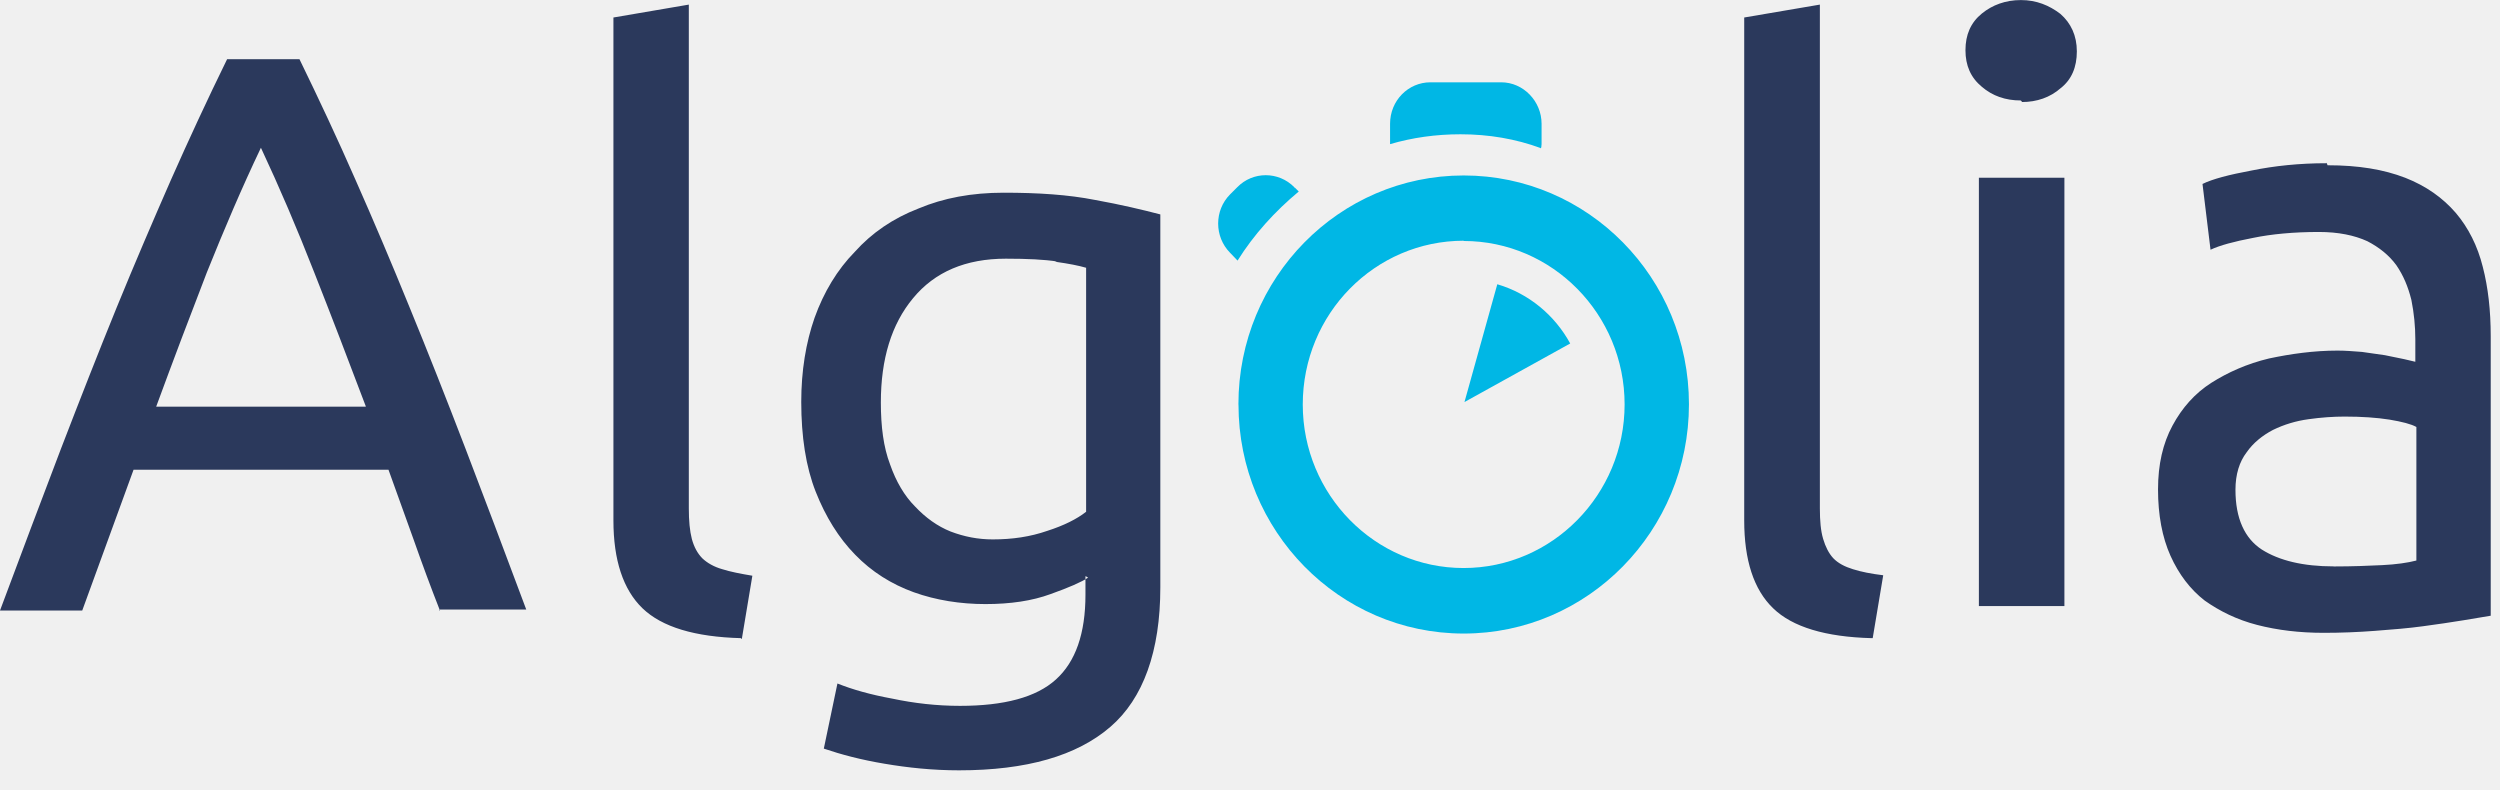
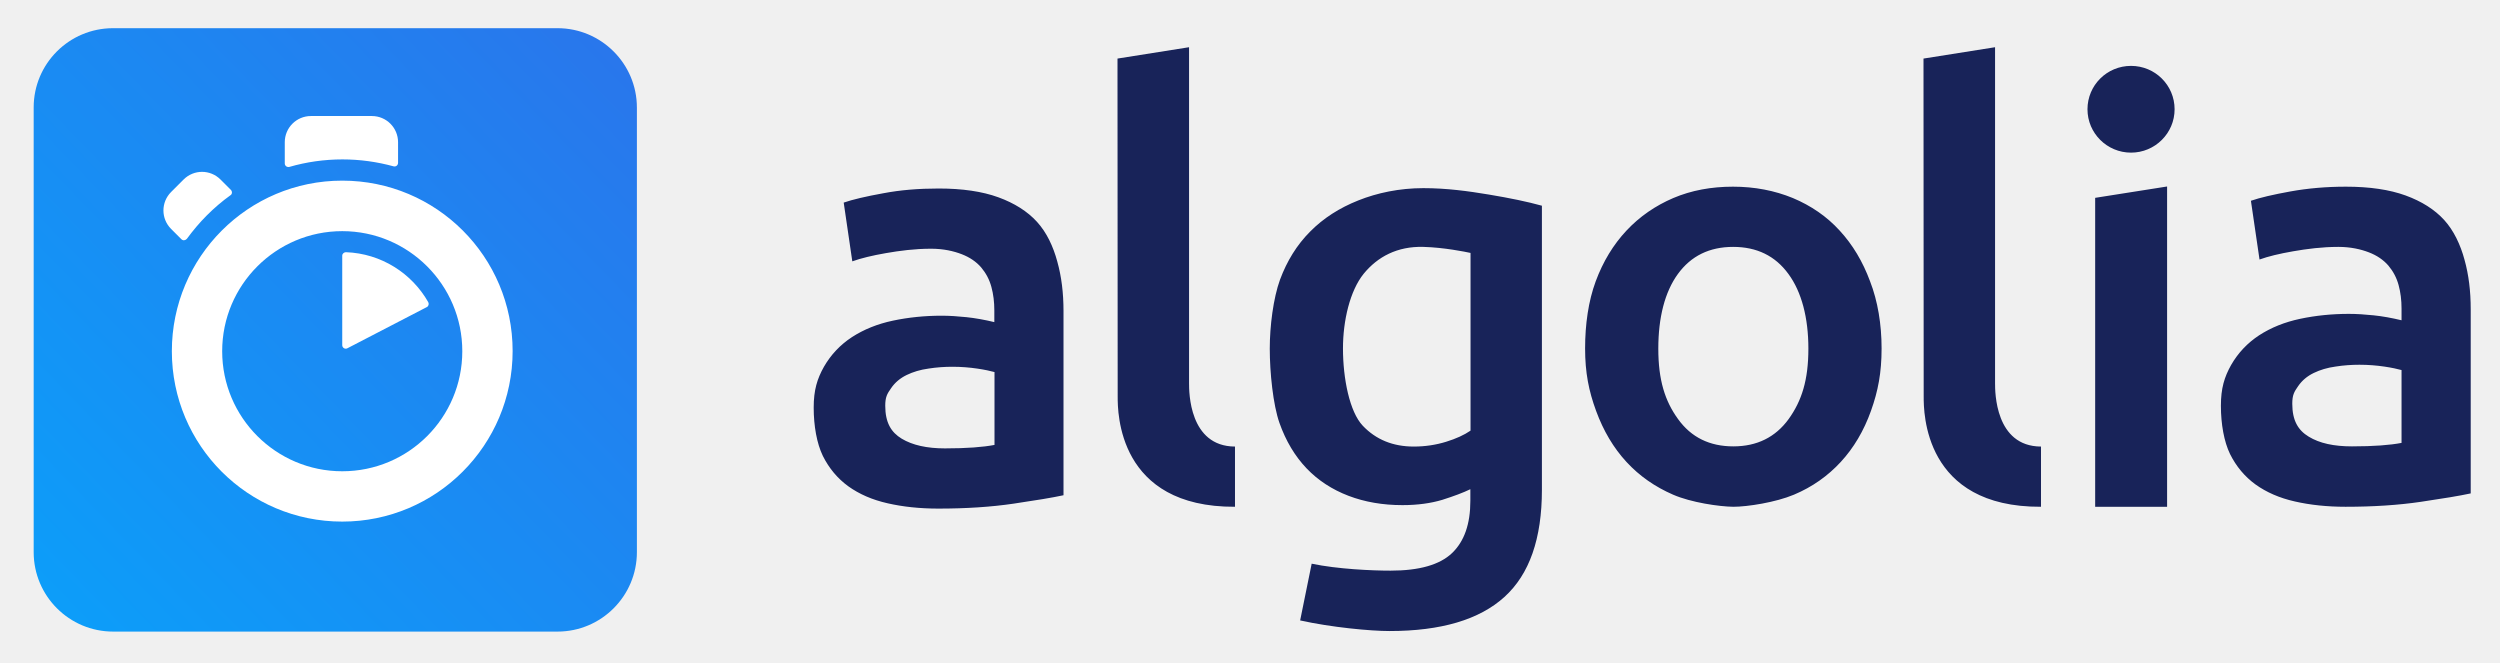
- <svg xmlns="http://www.w3.org/2000/svg" width="38" height="12" viewBox="0 0 38 12">
-   <g fill="none" fill-rule="evenodd">
-     <path fill="#00B7E5" d="M22.76 4.317l-.5 1.794 1.607-.89c-.234-.43-.63-.76-1.107-.9zM18.825 6.15c0 1.92 1.53 3.48 3.423 3.48 1.89 0 3.424-1.563 3.424-3.485s-1.533-3.478-3.424-3.478c-1.892 0-3.424 1.556-3.424 3.478v.004zm3.423-2.487c1.348 0 2.446 1.115 2.446 2.484 0 1.37-1.1 2.487-2.448 2.487-1.347 0-2.444-1.116-2.444-2.485 0-1.38 1.097-2.49 2.448-2.49h-.002zm1.18-1.427c0-.02.004-.032.004-.045v-.31c0-.34-.275-.63-.614-.63h-1.075c-.34 0-.614.28-.614.63v.31c.34-.1.7-.15 1.07-.15.43 0 .84.07 1.22.21v.01zm-3.754.61c-.24-.244-.63-.244-.868 0l-.11.11c-.24.243-.24.64 0 .885l.115.12c.25-.4.57-.75.93-1.05l-.06-.06v.01z" />
-     <path fill="#2B395C" d="M6.687 9.28c-.142-.362-.274-.72-.397-1.07l-.385-1.07H2.03l-.78 2.14H0c.33-.886.64-1.706.927-2.46.29-.753.57-1.468.846-2.145.278-.68.554-1.322.824-1.938.273-.616.556-1.227.855-1.837h1.1c.294.604.58 1.213.85 1.83.273.616.546 1.26.823 1.94.275.67.558 1.387.847 2.14.288.753.597 1.57.927 2.455H6.68l-.002-.007v.023zM5.56 6.176c-.265-.702-.525-1.38-.784-2.036-.258-.66-.527-1.29-.81-1.894-.29.608-.558 1.238-.822 1.895-.255.66-.513 1.34-.77 2.04H5.56zM11.266 9.7c-.705-.018-1.205-.17-1.5-.454-.295-.285-.442-.733-.442-1.336V.266L10.47.07v7.657c0 .187.014.342.046.465.033.122.086.22.16.295.076.072.18.13.3.164.125.04.28.07.46.1l-.16.96h-.01zm5.273-.92c-.1.067-.29.15-.57.25-.28.103-.61.152-.99.152s-.75-.058-1.09-.18c-.34-.123-.64-.312-.89-.57-.25-.255-.45-.577-.6-.957-.15-.38-.22-.84-.22-1.366 0-.47.07-.9.203-1.28.14-.39.345-.73.61-1 .26-.29.582-.51.97-.66.38-.16.81-.24 1.292-.24.525 0 .985.03 1.39.11.39.07.723.15.993.22v5.67c0 .97-.26 1.69-.76 2.12-.51.44-1.275.66-2.3.66-.4 0-.777-.04-1.13-.1-.36-.06-.66-.14-.925-.23l.207-.99c.223.09.504.17.833.23.33.07.676.11 1.03.11.67 0 1.16-.13 1.457-.4.3-.27.45-.7.45-1.29v-.28h.006zm-.47-4.805c-.19-.03-.45-.043-.78-.043-.61 0-1.08.2-1.41.6-.33.397-.49.927-.49 1.585 0 .367.04.68.14.942.09.26.22.48.38.64.16.17.34.3.54.38.21.08.42.12.64.12.3 0 .57-.04.83-.13.25-.08.45-.18.59-.29V4.07c-.11-.032-.26-.062-.46-.09l-.01-.005zM28.45 9.7c-.702-.018-1.206-.17-1.498-.454-.296-.285-.44-.733-.44-1.336V.266l1.15-.196v7.657c0 .187.013.342.05.465.036.122.087.22.153.292.074.078.177.13.3.168.125.04.28.07.46.092l-.16.956h-.014zm2.265-8.173c-.234 0-.43-.07-.59-.207-.17-.14-.25-.324-.25-.557 0-.234.08-.42.25-.558.16-.13.36-.204.593-.204.235 0 .43.08.6.21.16.14.25.33.25.57 0 .24-.08.43-.247.56-.16.14-.36.21-.59.21v-.01zm-.636 1.175h1.3v6.51h-1.3V2.7zm5.3-.19c.47 0 .85.063 1.18.19.32.126.57.304.77.535.19.225.33.5.41.822.08.31.12.66.12 1.05v4.25l-.42.07c-.18.03-.39.06-.61.09-.216.03-.465.05-.73.07-.26.02-.52.03-.78.03-.365 0-.7-.04-1.01-.12-.31-.08-.57-.21-.797-.37-.22-.17-.394-.4-.52-.68s-.19-.62-.19-1.01c0-.38.074-.7.22-.97.145-.27.34-.49.59-.65.253-.16.543-.29.876-.37.33-.07.68-.12 1.043-.12.12 0 .24.01.37.02l.35.05.292.06.17.04v-.34c0-.2-.02-.4-.06-.6-.05-.2-.12-.37-.23-.53-.11-.15-.26-.27-.44-.363-.198-.09-.44-.14-.737-.14-.38 0-.72.032-1 .09-.288.055-.507.114-.646.18l-.122-1c.15-.074.4-.14.75-.205.344-.07.724-.11 1.133-.11h.002v-.01zm.1 6.098c.28 0 .52-.01.73-.02.21-.01.39-.036.52-.07V6.49c-.08-.045-.22-.08-.41-.112-.19-.03-.42-.046-.68-.046-.17 0-.36.013-.55.04-.19.026-.37.08-.54.163-.16.084-.3.196-.4.34-.11.144-.17.334-.17.57 0 .436.14.738.4.908.265.168.63.256 1.09.256h-.006z" />
-   </g>
+ <svg xmlns="http://www.w3.org/2000/svg" id="Layer_1" baseProfile="basic" viewBox="0 0 1366 362">
+   <linearGradient id="SVGID_1_" x1="428.258" x2="434.145" y1="404.15" y2="409.85" gradientUnits="userSpaceOnUse" gradientTransform="matrix(94.045 0 0 -94.072 -40381.527 38479.52)">
+     <stop offset="0" stop-color="#00AEFF" />
+     <stop offset="1" stop-color="#3369E7" />
+   </linearGradient>
+   <path d="M61.8 15.4h242.8c23.9 0 43.4 19.4 43.4 43.4v242.9c0 23.9-19.4 43.4-43.4 43.4H61.8c-23.9 0-43.4-19.4-43.4-43.4v-243c0-23.9 19.4-43.3 43.4-43.3z" fill="url(#SVGID_1_)" />
+   <path d="M187 98.7c-51.4 0-93.1 41.7-93.1 93.2S135.6 285 187 285s93.1-41.7 93.1-93.2-41.6-93.1-93.1-93.1zm0 158.8c-36.2 0-65.6-29.4-65.6-65.6s29.4-65.6 65.6-65.6 65.6 29.4 65.6 65.6-29.3 65.6-65.6 65.6zm0-117.8v48.9c0 1.4 1.5 2.4 2.8 1.7l43.4-22.5c1-.5 1.3-1.7.8-2.7-9-15.8-25.7-26.6-45-27.3-1 0-2 .8-2 1.9zm-60.8-35.9l-5.7-5.7c-5.6-5.6-14.6-5.6-20.2 0l-6.8 6.8c-5.6 5.6-5.6 14.6 0 20.2l5.6 5.6c.9.9 2.2.7 3-.2 3.3-4.5 6.9-8.8 10.9-12.8 4.1-4.1 8.3-7.7 12.9-11 1-.6 1.1-2 .3-2.9zM217.5 89V77.7c0-7.9-6.4-14.3-14.3-14.3h-33.3c-7.9 0-14.3 6.4-14.3 14.3v11.6c0 1.3 1.2 2.2 2.5 1.9 9.3-2.7 19.1-4.1 29-4.1 9.5 0 18.9 1.3 28 3.8 1.2.3 2.4-.6 2.4-1.9z" fill="#FFFFFF" />
+   <path d="M842.5 267.6c0 26.7-6.8 46.2-20.5 58.6-13.7 12.4-34.6 18.6-62.8 18.6-10.3 0-31.7-2-48.8-5.8l6.3-31c14.3 3 33.2 3.8 43.1 3.8 15.7 0 26.9-3.2 33.6-9.6s10-15.9 10-28.5v-6.4c-3.9 1.9-9 3.8-15.3 5.8-6.3 1.9-13.6 2.9-21.8 2.9-10.8 0-20.6-1.7-29.5-5.1-8.9-3.4-16.6-8.4-22.9-15-6.3-6.6-11.3-14.9-14.8-24.8s-5.3-27.6-5.3-40.6c0-12.2 1.9-27.5 5.6-37.7 3.8-10.2 9.2-19 16.5-26.3 7.2-7.3 16-12.9 26.3-17s22.4-6.7 35.5-6.7c12.7 0 24.4 1.6 35.8 3.5 11.4 1.9 21.1 3.9 29 6.1v155.2zm-108.7-77.2c0 16.4 3.6 34.6 10.8 42.2 7.2 7.6 16.5 11.4 27.9 11.4 6.2 0 12.1-.9 17.6-2.6 5.5-1.7 9.9-3.7 13.4-6.1v-97.1c-2.8-.6-14.5-3-25.8-3.3-14.2-.4-25 5.4-32.6 14.7-7.5 9.3-11.3 25.6-11.3 40.8zm294.3 0c0 13.2-1.9 23.2-5.8 34.1s-9.4 20.2-16.5 27.9c-7.1 7.7-15.6 13.7-25.6 17.9s-25.4 6.6-33.1 6.6c-7.7-.1-23-2.3-32.9-6.6-9.9-4.3-18.4-10.2-25.5-17.9-7.1-7.7-12.6-17-16.6-27.9s-6-20.9-6-34.1c0-13.2 1.8-25.9 5.8-36.7 4-10.8 9.6-20 16.8-27.7s15.8-13.6 25.6-17.8c9.9-4.2 20.8-6.2 32.6-6.2s22.7 2.1 32.7 6.2c10 4.2 18.6 10.1 25.6 17.8 7.1 7.7 12.6 16.9 16.6 27.7 4.2 10.8 6.3 23.5 6.3 36.7zm-40 .1c0-16.9-3.7-31-10.9-40.8-7.2-9.9-17.3-14.8-30.2-14.8-12.9 0-23 4.9-30.2 14.8-7.2 9.9-10.7 23.9-10.7 40.8 0 17.1 3.6 28.6 10.8 38.5 7.2 10 17.3 14.9 30.2 14.9 12.9 0 23-5 30.2-14.9 7.2-10 10.8-21.4 10.8-38.5zm127.1 86.4c-64.1.3-64.1-51.8-64.1-60.1L1051 32l39.1-6.2v183.6c0 4.7 0 34.5 25.1 34.6v32.9zm68.9 0h-39.3V108.1l39.3-6.2v175zm-19.7-193.5c13.1 0 23.8-10.6 23.8-23.7S1177.6 36 1164.4 36s-23.8 10.6-23.8 23.7 10.7 23.7 23.8 23.7zm117.4 18.6c12.9 0 23.8 1.6 32.6 4.8 8.8 3.2 15.9 7.7 21.1 13.4s8.9 13.5 11.1 21.7c2.3 8.2 3.4 17.2 3.4 27.1v100.6c-6 1.3-15.1 2.8-27.3 4.6s-25.9 2.7-41.1 2.7c-10.1 0-19.4-1-27.7-2.9-8.4-1.9-15.5-5-21.5-9.3-5.9-4.3-10.5-9.8-13.9-16.6-3.3-6.8-5-16.4-5-26.4 0-9.6 1.9-15.7 5.6-22.3 3.8-6.6 8.9-12 15.3-16.2 6.5-4.2 13.9-7.2 22.4-9s17.4-2.7 26.6-2.7c4.3 0 8.8.3 13.6.8s9.8 1.4 15.2 2.7v-6.4c0-4.5-.5-8.8-1.6-12.8-1.1-4.1-3-7.6-5.6-10.7-2.7-3.1-6.2-5.5-10.6-7.2s-10-3-16.7-3c-9 0-17.2 1.1-24.7 2.4-7.5 1.3-13.7 2.8-18.4 4.5l-4.7-32.1c4.9-1.7 12.2-3.4 21.6-5.1s19.5-2.6 30.3-2.6zm3.3 141.9c12 0 20.9-.7 27.1-1.9v-39.8c-2.2-.6-5.3-1.3-9.4-1.9-4.1-.6-8.6-1-13.6-1-4.3 0-8.7.3-13.1 1-4.4.6-8.4 1.8-11.9 3.5s-6.4 4.1-8.5 7.2c-2.2 3.1-3.2 4.9-3.2 9.6 0 9.2 3.2 14.5 9 18 5.9 3.6 13.7 5.3 23.6 5.3zM512.9 103c12.9 0 23.8 1.6 32.6 4.8 8.8 3.2 15.9 7.7 21.1 13.4 5.3 5.8 8.9 13.5 11.1 21.7 2.3 8.2 3.4 17.2 3.4 27.1v100.6c-6 1.3-15.1 2.8-27.3 4.6-12.2 1.8-25.9 2.7-41.1 2.7-10.1 0-19.4-1-27.7-2.9-8.4-1.9-15.5-5-21.5-9.3-5.9-4.3-10.5-9.8-13.9-16.6-3.3-6.8-5-16.4-5-26.4 0-9.6 1.9-15.7 5.6-22.3 3.8-6.6 8.9-12 15.3-16.2 6.5-4.2 13.9-7.2 22.4-9s17.4-2.7 26.6-2.7c4.3 0 8.8.3 13.6.8 4.7.5 9.8 1.4 15.2 2.7v-6.4c0-4.5-.5-8.8-1.6-12.8-1.1-4.1-3-7.6-5.6-10.7-2.7-3.1-6.2-5.5-10.6-7.2-4.4-1.7-10-3-16.7-3-9 0-17.2 1.1-24.7 2.4-7.5 1.3-13.7 2.8-18.4 4.5l-4.7-32.1c4.9-1.7 12.2-3.4 21.6-5.1 9.4-1.8 19.5-2.6 30.3-2.6zm3.4 142c12 0 20.9-.7 27.1-1.9v-39.8c-2.2-.6-5.3-1.3-9.4-1.9-4.1-.6-8.6-1-13.6-1-4.3 0-8.7.3-13.1 1-4.4.6-8.4 1.8-11.9 3.5s-6.4 4.1-8.5 7.2c-2.2 3.1-3.2 4.9-3.2 9.6 0 9.2 3.2 14.5 9 18s13.7 5.3 23.6 5.3zm158.5 31.9c-64.1.3-64.1-51.8-64.1-60.1L610.6 32l39.1-6.2v183.6c0 4.7 0 34.5 25.1 34.6v32.9z" fill="#182359" />
</svg>
